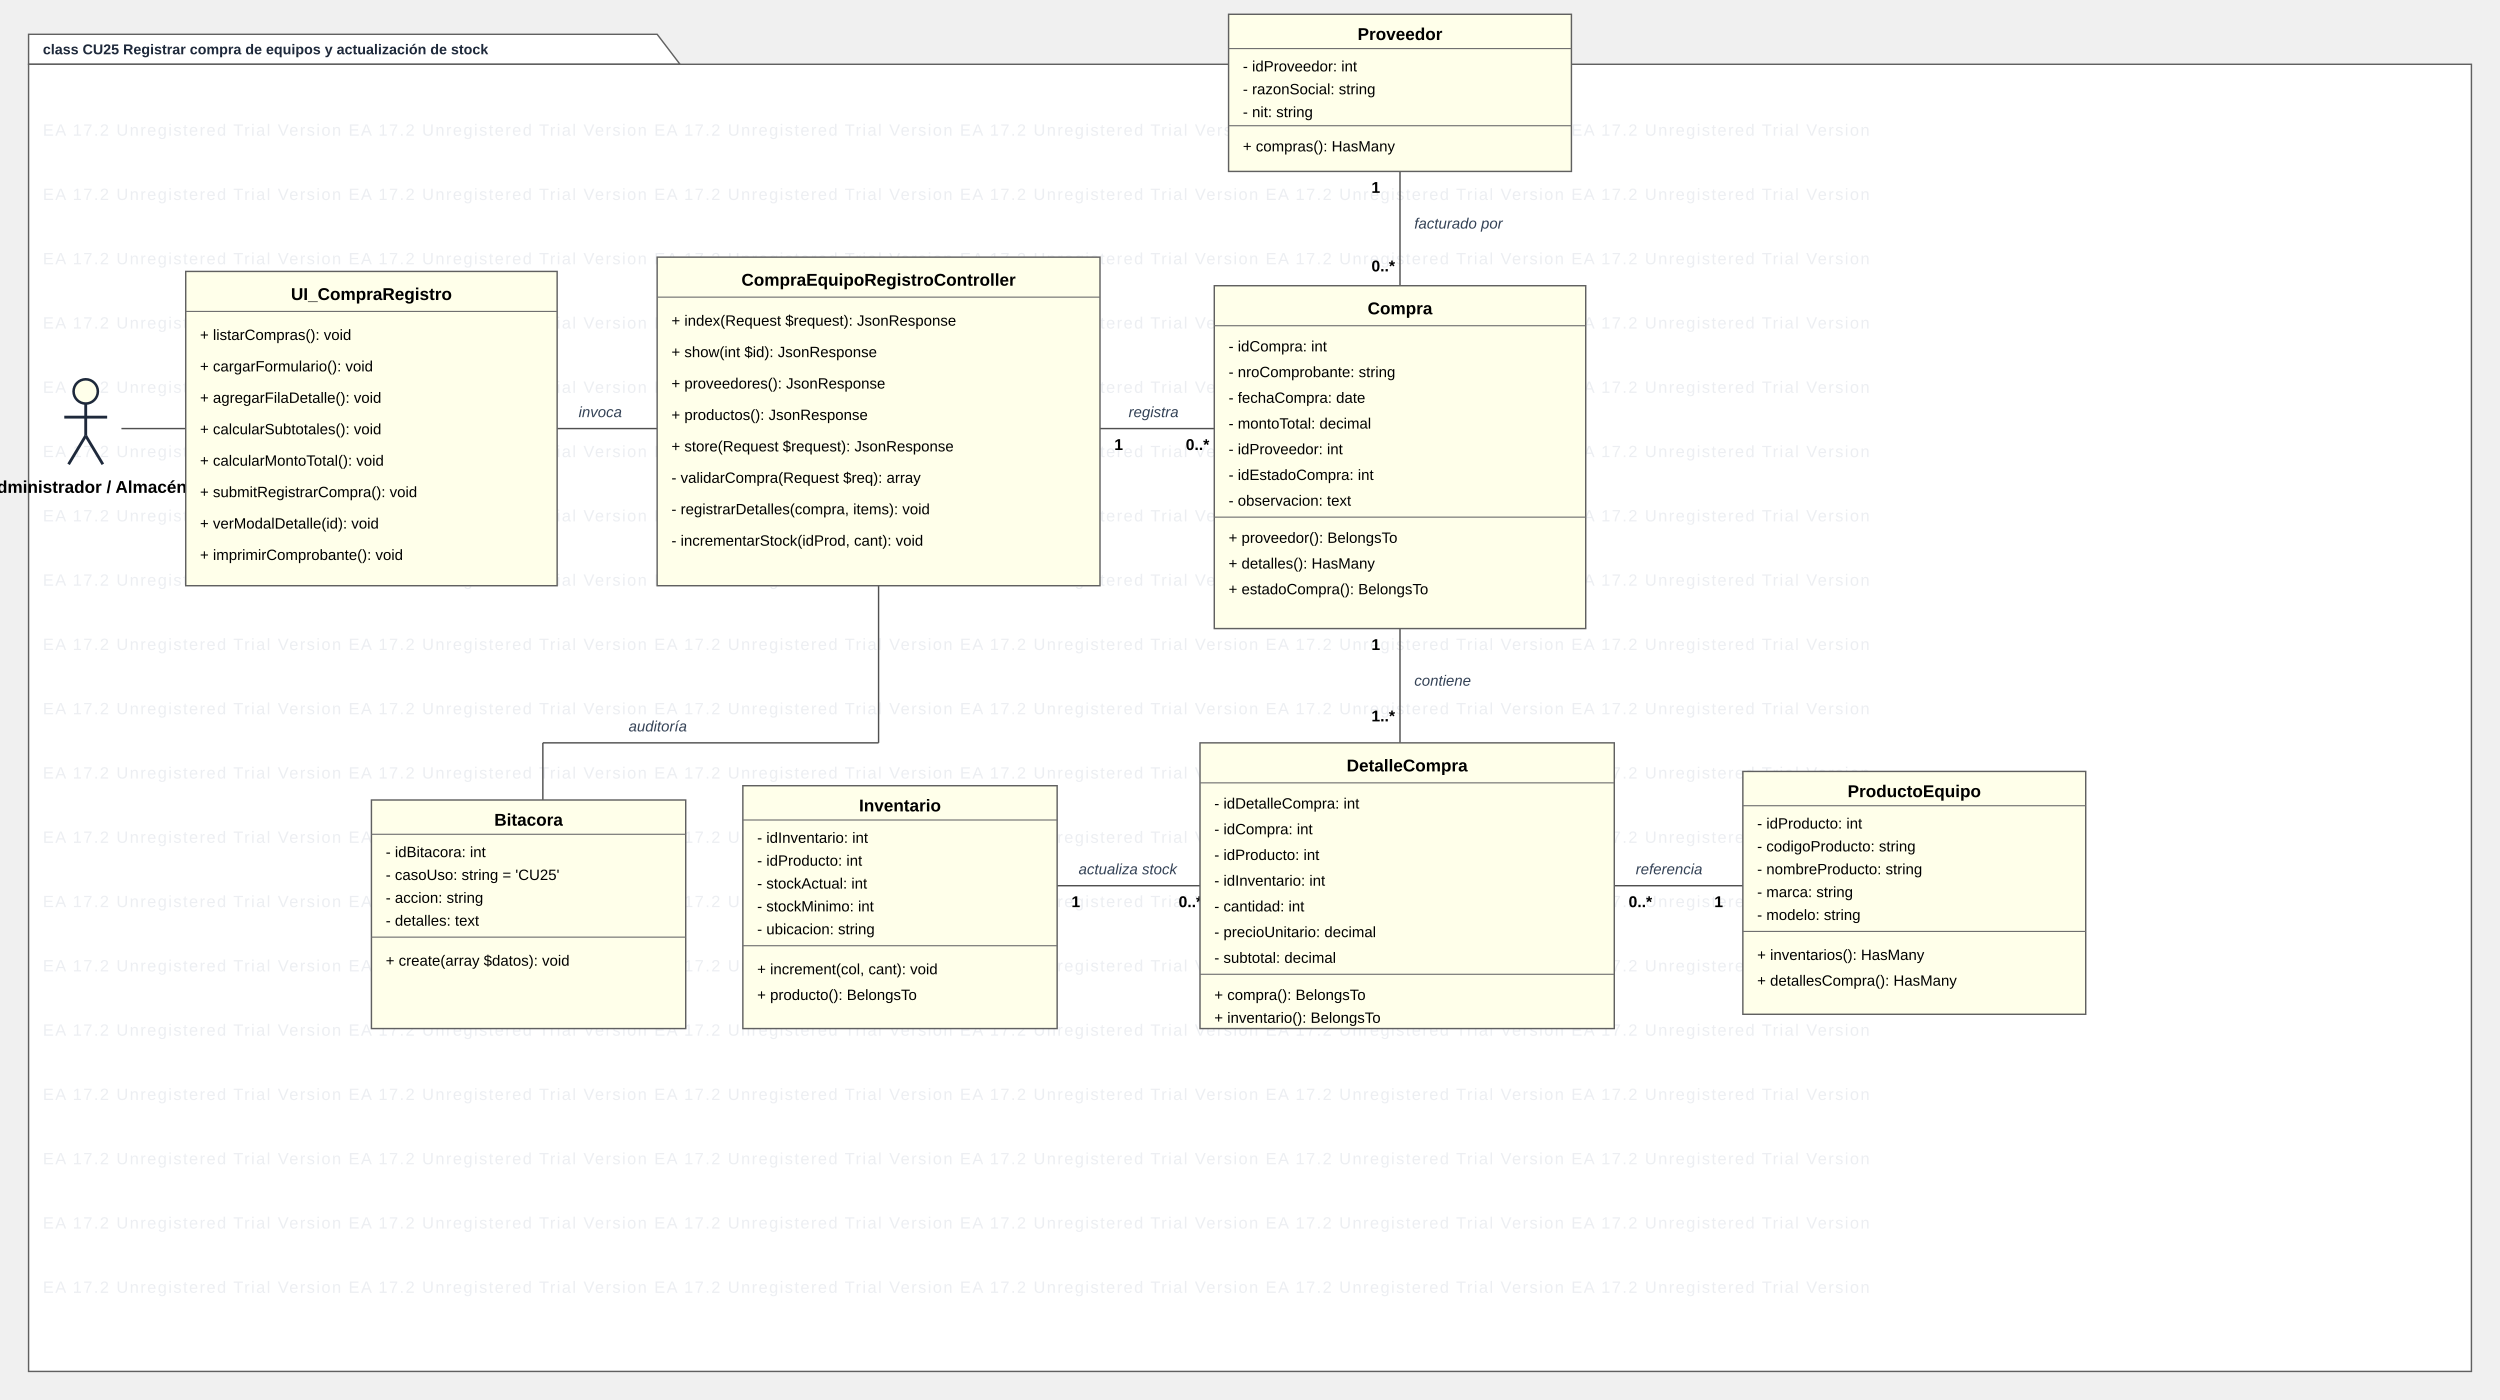
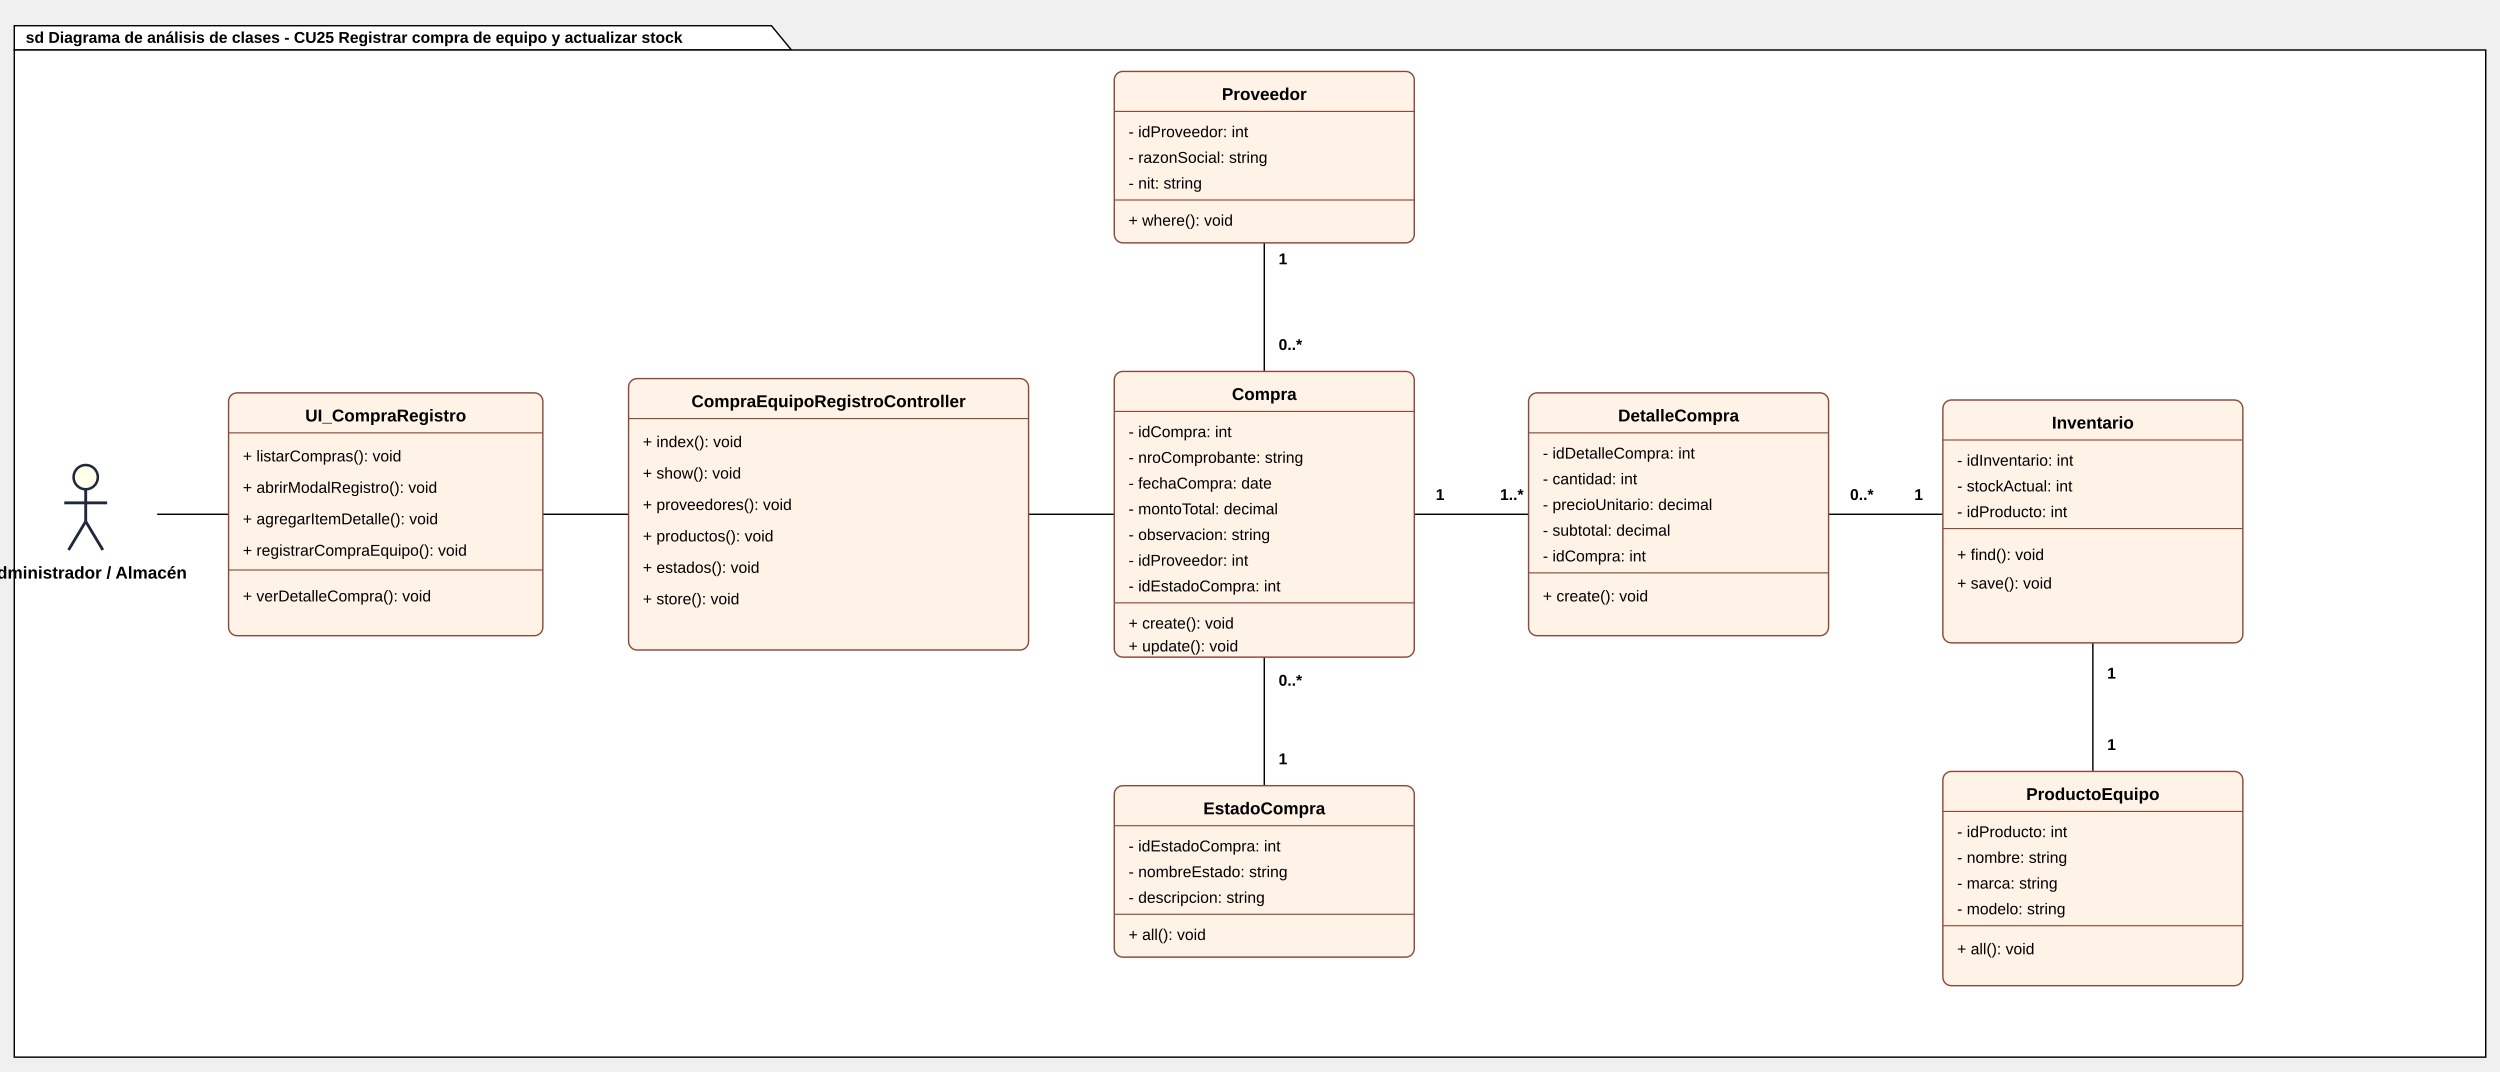
- <svg xmlns="http://www.w3.org/2000/svg" viewBox="0 0 1750 980" width="1750" height="980" style="background:#ffffff; font-family: Arial, Helvetica, sans-serif;">
+ <svg xmlns="http://www.w3.org/2000/svg" viewBox="0 0 1750 750" width="1750" height="750" style="background:#ffffff; font-family: 'Segoe UI', Arial, sans-serif;">
  <defs>
    <style>
-       .tab-title { font-size: 10px; font-weight: bold; fill: #1e293b; }
-       .class-box { fill: #ffffea; stroke: #606060; stroke-width: 1; }
+       .tab-title { font-size: 11px; font-weight: bold; fill: #000000; }
+       .class-box { fill: #FFF2E6; stroke: #8A4B38; stroke-width: 1; rx: 6; ry: 6; }
      .class-title { font-size: 12px; font-weight: bold; fill: #000000; text-anchor: middle; }
-       .attr-text { font-size: 10.5px; fill: #000000; font-family: monospace, Arial; }
-       .method-text { font-size: 10.5px; fill: #000000; font-family: monospace, Arial; }
-       .assoc-text { font-size: 10.5px; fill: #334155; font-style: italic; }
+       .attr-text { font-size: 11px; fill: #000000; font-family: 'Segoe UI', Arial, sans-serif; }
+       .method-text { font-size: 11px; fill: #000000; font-family: 'Segoe UI', Arial, sans-serif; }
      .mult-text { font-size: 11px; fill: #000000; font-weight: bold; }
-       .ea-line { stroke: #505050; stroke-width: 1; fill: none; }
-       .divider { stroke: #707070; stroke-width: 0.8; }
+       .link-line { stroke: #000000; stroke-width: 1; fill: none; }
+       .divider { stroke: #8A4B38; stroke-width: 0.8; }
    </style>
  </defs>
-   <path d="M 20,45 L 20,24 L 460,24 L 476,45 Z" fill="#ffffff" stroke="#606060" stroke-width="1" />
-   <text x="30" y="38" class="tab-title">class CU25 Registrar compra de equipos y actualización de stock</text>
-   <rect x="20" y="45" width="1710" height="915" fill="#ffffff" stroke="#606060" stroke-width="1" />
-   <g opacity="0.45">
-     <text x="30" y="95" fill="#d5dae2" font-family="Arial, sans-serif" font-size="11.5" letter-spacing="1">
-       EA 17.2 Unregistered Trial Version   EA 17.2 Unregistered Trial Version   EA 17.2 Unregistered Trial Version   EA 17.2 Unregistered Trial Version   EA 17.2 Unregistered Trial Version   EA 17.2 Unregistered Trial Version
-     </text>
-     <text x="30" y="140" fill="#d5dae2" font-family="Arial, sans-serif" font-size="11.5" letter-spacing="1">
-       EA 17.2 Unregistered Trial Version   EA 17.2 Unregistered Trial Version   EA 17.2 Unregistered Trial Version   EA 17.2 Unregistered Trial Version   EA 17.2 Unregistered Trial Version   EA 17.2 Unregistered Trial Version
-     </text>
-     <text x="30" y="185" fill="#d5dae2" font-family="Arial, sans-serif" font-size="11.5" letter-spacing="1">
-       EA 17.2 Unregistered Trial Version   EA 17.2 Unregistered Trial Version   EA 17.2 Unregistered Trial Version   EA 17.2 Unregistered Trial Version   EA 17.2 Unregistered Trial Version   EA 17.2 Unregistered Trial Version
-     </text>
-     <text x="30" y="230" fill="#d5dae2" font-family="Arial, sans-serif" font-size="11.5" letter-spacing="1">
-       EA 17.2 Unregistered Trial Version   EA 17.2 Unregistered Trial Version   EA 17.2 Unregistered Trial Version   EA 17.2 Unregistered Trial Version   EA 17.2 Unregistered Trial Version   EA 17.2 Unregistered Trial Version
-     </text>
-     <text x="30" y="275" fill="#d5dae2" font-family="Arial, sans-serif" font-size="11.5" letter-spacing="1">
-       EA 17.2 Unregistered Trial Version   EA 17.2 Unregistered Trial Version   EA 17.2 Unregistered Trial Version   EA 17.2 Unregistered Trial Version   EA 17.2 Unregistered Trial Version   EA 17.2 Unregistered Trial Version
-     </text>
-     <text x="30" y="320" fill="#d5dae2" font-family="Arial, sans-serif" font-size="11.5" letter-spacing="1">
-       EA 17.2 Unregistered Trial Version   EA 17.2 Unregistered Trial Version   EA 17.2 Unregistered Trial Version   EA 17.2 Unregistered Trial Version   EA 17.2 Unregistered Trial Version   EA 17.2 Unregistered Trial Version
-     </text>
-     <text x="30" y="365" fill="#d5dae2" font-family="Arial, sans-serif" font-size="11.5" letter-spacing="1">
-       EA 17.2 Unregistered Trial Version   EA 17.2 Unregistered Trial Version   EA 17.2 Unregistered Trial Version   EA 17.2 Unregistered Trial Version   EA 17.2 Unregistered Trial Version   EA 17.2 Unregistered Trial Version
-     </text>
-     <text x="30" y="410" fill="#d5dae2" font-family="Arial, sans-serif" font-size="11.5" letter-spacing="1">
-       EA 17.2 Unregistered Trial Version   EA 17.2 Unregistered Trial Version   EA 17.2 Unregistered Trial Version   EA 17.2 Unregistered Trial Version   EA 17.2 Unregistered Trial Version   EA 17.2 Unregistered Trial Version
-     </text>
-     <text x="30" y="455" fill="#d5dae2" font-family="Arial, sans-serif" font-size="11.5" letter-spacing="1">
-       EA 17.2 Unregistered Trial Version   EA 17.2 Unregistered Trial Version   EA 17.2 Unregistered Trial Version   EA 17.2 Unregistered Trial Version   EA 17.2 Unregistered Trial Version   EA 17.2 Unregistered Trial Version
-     </text>
-     <text x="30" y="500" fill="#d5dae2" font-family="Arial, sans-serif" font-size="11.5" letter-spacing="1">
-       EA 17.2 Unregistered Trial Version   EA 17.2 Unregistered Trial Version   EA 17.2 Unregistered Trial Version   EA 17.2 Unregistered Trial Version   EA 17.2 Unregistered Trial Version   EA 17.2 Unregistered Trial Version
-     </text>
-     <text x="30" y="545" fill="#d5dae2" font-family="Arial, sans-serif" font-size="11.5" letter-spacing="1">
-       EA 17.2 Unregistered Trial Version   EA 17.2 Unregistered Trial Version   EA 17.2 Unregistered Trial Version   EA 17.2 Unregistered Trial Version   EA 17.2 Unregistered Trial Version   EA 17.2 Unregistered Trial Version
-     </text>
-     <text x="30" y="590" fill="#d5dae2" font-family="Arial, sans-serif" font-size="11.5" letter-spacing="1">
-       EA 17.2 Unregistered Trial Version   EA 17.2 Unregistered Trial Version   EA 17.2 Unregistered Trial Version   EA 17.2 Unregistered Trial Version   EA 17.2 Unregistered Trial Version   EA 17.2 Unregistered Trial Version
-     </text>
-     <text x="30" y="635" fill="#d5dae2" font-family="Arial, sans-serif" font-size="11.5" letter-spacing="1">
-       EA 17.2 Unregistered Trial Version   EA 17.2 Unregistered Trial Version   EA 17.2 Unregistered Trial Version   EA 17.2 Unregistered Trial Version   EA 17.2 Unregistered Trial Version   EA 17.2 Unregistered Trial Version
-     </text>
-     <text x="30" y="680" fill="#d5dae2" font-family="Arial, sans-serif" font-size="11.5" letter-spacing="1">
-       EA 17.2 Unregistered Trial Version   EA 17.2 Unregistered Trial Version   EA 17.2 Unregistered Trial Version   EA 17.2 Unregistered Trial Version   EA 17.2 Unregistered Trial Version   EA 17.2 Unregistered Trial Version
-     </text>
-     <text x="30" y="725" fill="#d5dae2" font-family="Arial, sans-serif" font-size="11.5" letter-spacing="1">
-       EA 17.2 Unregistered Trial Version   EA 17.2 Unregistered Trial Version   EA 17.2 Unregistered Trial Version   EA 17.2 Unregistered Trial Version   EA 17.2 Unregistered Trial Version   EA 17.2 Unregistered Trial Version
-     </text>
-     <text x="30" y="770" fill="#d5dae2" font-family="Arial, sans-serif" font-size="11.5" letter-spacing="1">
-       EA 17.2 Unregistered Trial Version   EA 17.2 Unregistered Trial Version   EA 17.2 Unregistered Trial Version   EA 17.2 Unregistered Trial Version   EA 17.2 Unregistered Trial Version   EA 17.2 Unregistered Trial Version
-     </text>
-     <text x="30" y="815" fill="#d5dae2" font-family="Arial, sans-serif" font-size="11.5" letter-spacing="1">
-       EA 17.2 Unregistered Trial Version   EA 17.2 Unregistered Trial Version   EA 17.2 Unregistered Trial Version   EA 17.2 Unregistered Trial Version   EA 17.2 Unregistered Trial Version   EA 17.2 Unregistered Trial Version
-     </text>
-     <text x="30" y="860" fill="#d5dae2" font-family="Arial, sans-serif" font-size="11.5" letter-spacing="1">
-       EA 17.2 Unregistered Trial Version   EA 17.2 Unregistered Trial Version   EA 17.2 Unregistered Trial Version   EA 17.2 Unregistered Trial Version   EA 17.2 Unregistered Trial Version   EA 17.2 Unregistered Trial Version
-     </text>
-     <text x="30" y="905" fill="#d5dae2" font-family="Arial, sans-serif" font-size="11.5" letter-spacing="1">
-       EA 17.2 Unregistered Trial Version   EA 17.2 Unregistered Trial Version   EA 17.2 Unregistered Trial Version   EA 17.2 Unregistered Trial Version   EA 17.2 Unregistered Trial Version   EA 17.2 Unregistered Trial Version
-     </text>
-   </g>
-   <line x1="85" y1="300" x2="130" y2="300" class="ea-line" />
-   <line x1="390" y1="300" x2="460" y2="300" class="ea-line" />
-   <text x="405" y="292" class="assoc-text">invoca</text>
-   <line x1="770" y1="300" x2="850" y2="300" class="ea-line" />
-   <text x="790" y="292" class="assoc-text">registra</text>
-   <text x="780" y="315" class="mult-text">1</text>
-   <text x="830" y="315" class="mult-text">0..*</text>
-   <line x1="980" y1="200" x2="980" y2="120" class="ea-line" />
-   <text x="990" y="160" class="assoc-text">facturado por</text>
-   <text x="960" y="190" class="mult-text">0..*</text>
-   <text x="960" y="135" class="mult-text">1</text>
-   <line x1="980" y1="440" x2="980" y2="520" class="ea-line" />
-   <text x="990" y="480" class="assoc-text">contiene</text>
-   <text x="960" y="455" class="mult-text">1</text>
-   <text x="960" y="505" class="mult-text">1..*</text>
-   <line x1="1130" y1="620" x2="1220" y2="620" class="ea-line" />
-   <text x="1145" y="612" class="assoc-text">referencia</text>
-   <text x="1140" y="635" class="mult-text">0..*</text>
-   <text x="1200" y="635" class="mult-text">1</text>
-   <line x1="840" y1="620" x2="740" y2="620" class="ea-line" />
-   <text x="755" y="612" class="assoc-text">actualiza stock</text>
-   <text x="825" y="635" class="mult-text">0..*</text>
-   <text x="750" y="635" class="mult-text">1</text>
-   <line x1="615" y1="410" x2="615" y2="520" class="ea-line" />
-   <line x1="615" y1="520" x2="380" y2="520" class="ea-line" />
-   <line x1="380" y1="520" x2="380" y2="560" class="ea-line" />
-   <text x="440" y="512" class="assoc-text">auditoría</text>
-   <g transform="translate(60, 300)">
+   <path d="M 10,35 L 10,18 L 540,18 L 554,35 Z" fill="#ffffff" stroke="#000000" stroke-width="1" />
+   <text x="18" y="30" class="tab-title">sd Diagrama de análisis de clases - CU25 Registrar compra de equipo y actualizar stock</text>
+   <rect x="10" y="35" width="1730" height="705" fill="#ffffff" stroke="#000000" stroke-width="1" />
+   <line x1="110" y1="360" x2="160" y2="360" class="link-line" />
+   <line x1="380" y1="360" x2="440" y2="360" class="link-line" />
+   <line x1="720" y1="360" x2="780" y2="360" class="link-line" />
+   <line x1="885" y1="260" x2="885" y2="170" class="link-line" />
+   <text x="895" y="245" class="mult-text">0..*</text>
+   <text x="895" y="185" class="mult-text">1</text>
+   <line x1="885" y1="460" x2="885" y2="550" class="link-line" />
+   <text x="895" y="480" class="mult-text">0..*</text>
+   <text x="895" y="535" class="mult-text">1</text>
+   <line x1="990" y1="360" x2="1070" y2="360" class="link-line" />
+   <text x="1005" y="350" class="mult-text">1</text>
+   <text x="1050" y="350" class="mult-text">1..*</text>
+   <line x1="1280" y1="360" x2="1360" y2="360" class="link-line" />
+   <text x="1295" y="350" class="mult-text">0..*</text>
+   <text x="1340" y="350" class="mult-text">1</text>
+   <line x1="1465" y1="450" x2="1465" y2="540" class="link-line" />
+   <text x="1475" y="475" class="mult-text">1</text>
+   <text x="1475" y="525" class="mult-text">1</text>
+   <g transform="translate(60, 360)">
    <circle cx="0" cy="-26" r="8.5" fill="#ffffea" stroke="#1e293b" stroke-width="1.8" />
    <line x1="0" y1="-17.5" x2="0" y2="5" stroke="#1e293b" stroke-width="2" />
    <line x1="-15" y1="-8" x2="15" y2="-8" stroke="#1e293b" stroke-width="2" />
    <line x1="0" y1="5" x2="-12" y2="25" stroke="#1e293b" stroke-width="2" />
    <line x1="0" y1="5" x2="12" y2="25" stroke="#1e293b" stroke-width="2" />
    <text x="0" y="45" class="class-title">Administrador / Almacén</text>
  </g>
-   <g transform="translate(130, 190)">
-     <rect x="0" y="0" width="260" height="220" class="class-box" />
-     <text x="130" y="20" class="class-title">UI_CompraRegistro</text>
-     <line x1="0" y1="28" x2="260" y2="28" class="divider" />
+   <g transform="translate(160, 275)">
+     <rect x="0" y="0" width="220" height="170" class="class-box" />
+     <text x="110" y="20" class="class-title">UI_CompraRegistro</text>
+     <line x1="0" y1="28" x2="220" y2="28" class="divider" />
    <text x="10" y="48" class="method-text">+ listarCompras(): void</text>
-     <text x="10" y="70" class="method-text">+ cargarFormulario(): void</text>
-     <text x="10" y="92" class="method-text">+ agregarFilaDetalle(): void</text>
-     <text x="10" y="114" class="method-text">+ calcularSubtotales(): void</text>
-     <text x="10" y="136" class="method-text">+ calcularMontoTotal(): void</text>
-     <text x="10" y="158" class="method-text">+ submitRegistrarCompra(): void</text>
-     <text x="10" y="180" class="method-text">+ verModalDetalle(id): void</text>
-     <text x="10" y="202" class="method-text">+ imprimirComprobante(): void</text>
+     <text x="10" y="70" class="method-text">+ abrirModalRegistro(): void</text>
+     <text x="10" y="92" class="method-text">+ agregarItemDetalle(): void</text>
+     <text x="10" y="114" class="method-text">+ registrarCompraEquipo(): void</text>
+     <line x1="0" y1="124" x2="220" y2="124" class="divider" />
+     <text x="10" y="146" class="method-text">+ verDetalleCompra(): void</text>
  </g>
-   <g transform="translate(460, 180)">
-     <rect x="0" y="0" width="310" height="230" class="class-box" />
-     <text x="155" y="20" class="class-title">CompraEquipoRegistroController</text>
-     <line x1="0" y1="28" x2="310" y2="28" class="divider" />
-     <text x="10" y="48" class="method-text">+ index(Request $request): JsonResponse</text>
-     <text x="10" y="70" class="method-text">+ show(int $id): JsonResponse</text>
-     <text x="10" y="92" class="method-text">+ proveedores(): JsonResponse</text>
-     <text x="10" y="114" class="method-text">+ productos(): JsonResponse</text>
-     <text x="10" y="136" class="method-text">+ store(Request $request): JsonResponse</text>
-     <text x="10" y="158" class="method-text">- validarCompra(Request $req): array</text>
-     <text x="10" y="180" class="method-text">- registrarDetalles(compra, items): void</text>
-     <text x="10" y="202" class="method-text">- incrementarStock(idProd, cant): void</text>
+   <g transform="translate(440, 265)">
+     <rect x="0" y="0" width="280" height="190" class="class-box" />
+     <text x="140" y="20" class="class-title">CompraEquipoRegistroController</text>
+     <line x1="0" y1="28" x2="280" y2="28" class="divider" />
+     <text x="10" y="48" class="method-text">+ index(): void</text>
+     <text x="10" y="70" class="method-text">+ show(): void</text>
+     <text x="10" y="92" class="method-text">+ proveedores(): void</text>
+     <text x="10" y="114" class="method-text">+ productos(): void</text>
+     <text x="10" y="136" class="method-text">+ estados(): void</text>
+     <text x="10" y="158" class="method-text">+ store(): void</text>
  </g>
-   <g transform="translate(850, 200)">
-     <rect x="0" y="0" width="260" height="240" class="class-box" />
-     <text x="130" y="20" class="class-title">Compra</text>
-     <line x1="0" y1="28" x2="260" y2="28" class="divider" />
+   <g transform="translate(780, 260)">
+     <rect x="0" y="0" width="210" height="200" class="class-box" />
+     <text x="105" y="20" class="class-title">Compra</text>
+     <line x1="0" y1="28" x2="210" y2="28" class="divider" />
    <text x="10" y="46" class="attr-text">- idCompra: int</text>
    <text x="10" y="64" class="attr-text">- nroComprobante: string</text>
    <text x="10" y="82" class="attr-text">- fechaCompra: date</text>
    <text x="10" y="100" class="attr-text">- montoTotal: decimal</text>
-     <text x="10" y="118" class="attr-text">- idProveedor: int</text>
-     <text x="10" y="136" class="attr-text">- idEstadoCompra: int</text>
-     <text x="10" y="154" class="attr-text">- observacion: text</text>
-     <line x1="0" y1="162" x2="260" y2="162" class="divider" />
-     <text x="10" y="180" class="method-text">+ proveedor(): BelongsTo</text>
-     <text x="10" y="198" class="method-text">+ detalles(): HasMany</text>
-     <text x="10" y="216" class="method-text">+ estadoCompra(): BelongsTo</text>
+     <text x="10" y="118" class="attr-text">- observacion: string</text>
+     <text x="10" y="136" class="attr-text">- idProveedor: int</text>
+     <text x="10" y="154" class="attr-text">- idEstadoCompra: int</text>
+     <line x1="0" y1="162" x2="210" y2="162" class="divider" />
+     <text x="10" y="180" class="method-text">+ create(): void</text>
+     <text x="10" y="196" class="method-text">+ update(): void</text>
  </g>
-   <g transform="translate(860, 10)">
-     <rect x="0" y="0" width="240" height="110" class="class-box" />
-     <text x="120" y="18" class="class-title">Proveedor</text>
-     <line x1="0" y1="24" x2="240" y2="24" class="divider" />
-     <text x="10" y="40" class="attr-text">- idProveedor: int</text>
-     <text x="10" y="56" class="attr-text">- razonSocial: string</text>
-     <text x="10" y="72" class="attr-text">- nit: string</text>
-     <line x1="0" y1="78" x2="240" y2="78" class="divider" />
-     <text x="10" y="96" class="method-text">+ compras(): HasMany</text>
+   <g transform="translate(780, 50)">
+     <rect x="0" y="0" width="210" height="120" class="class-box" />
+     <text x="105" y="20" class="class-title">Proveedor</text>
+     <line x1="0" y1="28" x2="210" y2="28" class="divider" />
+     <text x="10" y="46" class="attr-text">- idProveedor: int</text>
+     <text x="10" y="64" class="attr-text">- razonSocial: string</text>
+     <text x="10" y="82" class="attr-text">- nit: string</text>
+     <line x1="0" y1="90" x2="210" y2="90" class="divider" />
+     <text x="10" y="108" class="method-text">+ where(): void</text>
  </g>
-   <g transform="translate(840, 520)">
-     <rect x="0" y="0" width="290" height="200" class="class-box" />
-     <text x="145" y="20" class="class-title">DetalleCompra</text>
-     <line x1="0" y1="28" x2="290" y2="28" class="divider" />
+   <g transform="translate(780, 550)">
+     <rect x="0" y="0" width="210" height="120" class="class-box" />
+     <text x="105" y="20" class="class-title">EstadoCompra</text>
+     <line x1="0" y1="28" x2="210" y2="28" class="divider" />
+     <text x="10" y="46" class="attr-text">- idEstadoCompra: int</text>
+     <text x="10" y="64" class="attr-text">- nombreEstado: string</text>
+     <text x="10" y="82" class="attr-text">- descripcion: string</text>
+     <line x1="0" y1="90" x2="210" y2="90" class="divider" />
+     <text x="10" y="108" class="method-text">+ all(): void</text>
+   </g>
+   <g transform="translate(1070, 275)">
+     <rect x="0" y="0" width="210" height="170" class="class-box" />
+     <text x="105" y="20" class="class-title">DetalleCompra</text>
+     <line x1="0" y1="28" x2="210" y2="28" class="divider" />
    <text x="10" y="46" class="attr-text">- idDetalleCompra: int</text>
-     <text x="10" y="64" class="attr-text">- idCompra: int</text>
+     <text x="10" y="64" class="attr-text">- cantidad: int</text>
+     <text x="10" y="82" class="attr-text">- precioUnitario: decimal</text>
+     <text x="10" y="100" class="attr-text">- subtotal: decimal</text>
+     <text x="10" y="118" class="attr-text">- idCompra: int</text>
+     <line x1="0" y1="126" x2="210" y2="126" class="divider" />
+     <text x="10" y="146" class="method-text">+ create(): void</text>
+   </g>
+   <g transform="translate(1360, 280)">
+     <rect x="0" y="0" width="210" height="170" class="class-box" />
+     <text x="105" y="20" class="class-title">Inventario</text>
+     <line x1="0" y1="28" x2="210" y2="28" class="divider" />
+     <text x="10" y="46" class="attr-text">- idInventario: int</text>
+     <text x="10" y="64" class="attr-text">- stockActual: int</text>
    <text x="10" y="82" class="attr-text">- idProducto: int</text>
-     <text x="10" y="100" class="attr-text">- idInventario: int</text>
-     <text x="10" y="118" class="attr-text">- cantidad: int</text>
-     <text x="10" y="136" class="attr-text">- precioUnitario: decimal</text>
-     <text x="10" y="154" class="attr-text">- subtotal: decimal</text>
-     <line x1="0" y1="162" x2="290" y2="162" class="divider" />
-     <text x="10" y="180" class="method-text">+ compra(): BelongsTo</text>
-     <text x="10" y="196" class="method-text">+ inventario(): BelongsTo</text>
+     <line x1="0" y1="90" x2="210" y2="90" class="divider" />
+     <text x="10" y="112" class="method-text">+ find(): void</text>
+     <text x="10" y="132" class="method-text">+ save(): void</text>
  </g>
-   <g transform="translate(520, 550)">
-     <rect x="0" y="0" width="220" height="170" class="class-box" />
-     <text x="110" y="18" class="class-title">Inventario</text>
-     <line x1="0" y1="24" x2="220" y2="24" class="divider" />
-     <text x="10" y="40" class="attr-text">- idInventario: int</text>
-     <text x="10" y="56" class="attr-text">- idProducto: int</text>
-     <text x="10" y="72" class="attr-text">- stockActual: int</text>
-     <text x="10" y="88" class="attr-text">- stockMinimo: int</text>
-     <text x="10" y="104" class="attr-text">- ubicacion: string</text>
-     <line x1="0" y1="112" x2="220" y2="112" class="divider" />
-     <text x="10" y="132" class="method-text">+ increment(col, cant): void</text>
-     <text x="10" y="150" class="method-text">+ producto(): BelongsTo</text>
-   </g>
-   <g transform="translate(1220, 540)">
-     <rect x="0" y="0" width="240" height="170" class="class-box" />
-     <text x="120" y="18" class="class-title">ProductoEquipo</text>
-     <line x1="0" y1="24" x2="240" y2="24" class="divider" />
-     <text x="10" y="40" class="attr-text">- idProducto: int</text>
-     <text x="10" y="56" class="attr-text">- codigoProducto: string</text>
-     <text x="10" y="72" class="attr-text">- nombreProducto: string</text>
-     <text x="10" y="88" class="attr-text">- marca: string</text>
-     <text x="10" y="104" class="attr-text">- modelo: string</text>
-     <line x1="0" y1="112" x2="240" y2="112" class="divider" />
-     <text x="10" y="132" class="method-text">+ inventarios(): HasMany</text>
-     <text x="10" y="150" class="method-text">+ detallesCompra(): HasMany</text>
-   </g>
-   <g transform="translate(260, 560)">
-     <rect x="0" y="0" width="220" height="160" class="class-box" />
-     <text x="110" y="18" class="class-title">Bitacora</text>
-     <line x1="0" y1="24" x2="220" y2="24" class="divider" />
-     <text x="10" y="40" class="attr-text">- idBitacora: int</text>
-     <text x="10" y="56" class="attr-text">- casoUso: string = 'CU25'</text>
-     <text x="10" y="72" class="attr-text">- accion: string</text>
-     <text x="10" y="88" class="attr-text">- detalles: text</text>
-     <line x1="0" y1="96" x2="220" y2="96" class="divider" />
-     <text x="10" y="116" class="method-text">+ create(array $datos): void</text>
+   <g transform="translate(1360, 540)">
+     <rect x="0" y="0" width="210" height="150" class="class-box" />
+     <text x="105" y="20" class="class-title">ProductoEquipo</text>
+     <line x1="0" y1="28" x2="210" y2="28" class="divider" />
+     <text x="10" y="46" class="attr-text">- idProducto: int</text>
+     <text x="10" y="64" class="attr-text">- nombre: string</text>
+     <text x="10" y="82" class="attr-text">- marca: string</text>
+     <text x="10" y="100" class="attr-text">- modelo: string</text>
+     <line x1="0" y1="108" x2="210" y2="108" class="divider" />
+     <text x="10" y="128" class="method-text">+ all(): void</text>
  </g>
</svg>
